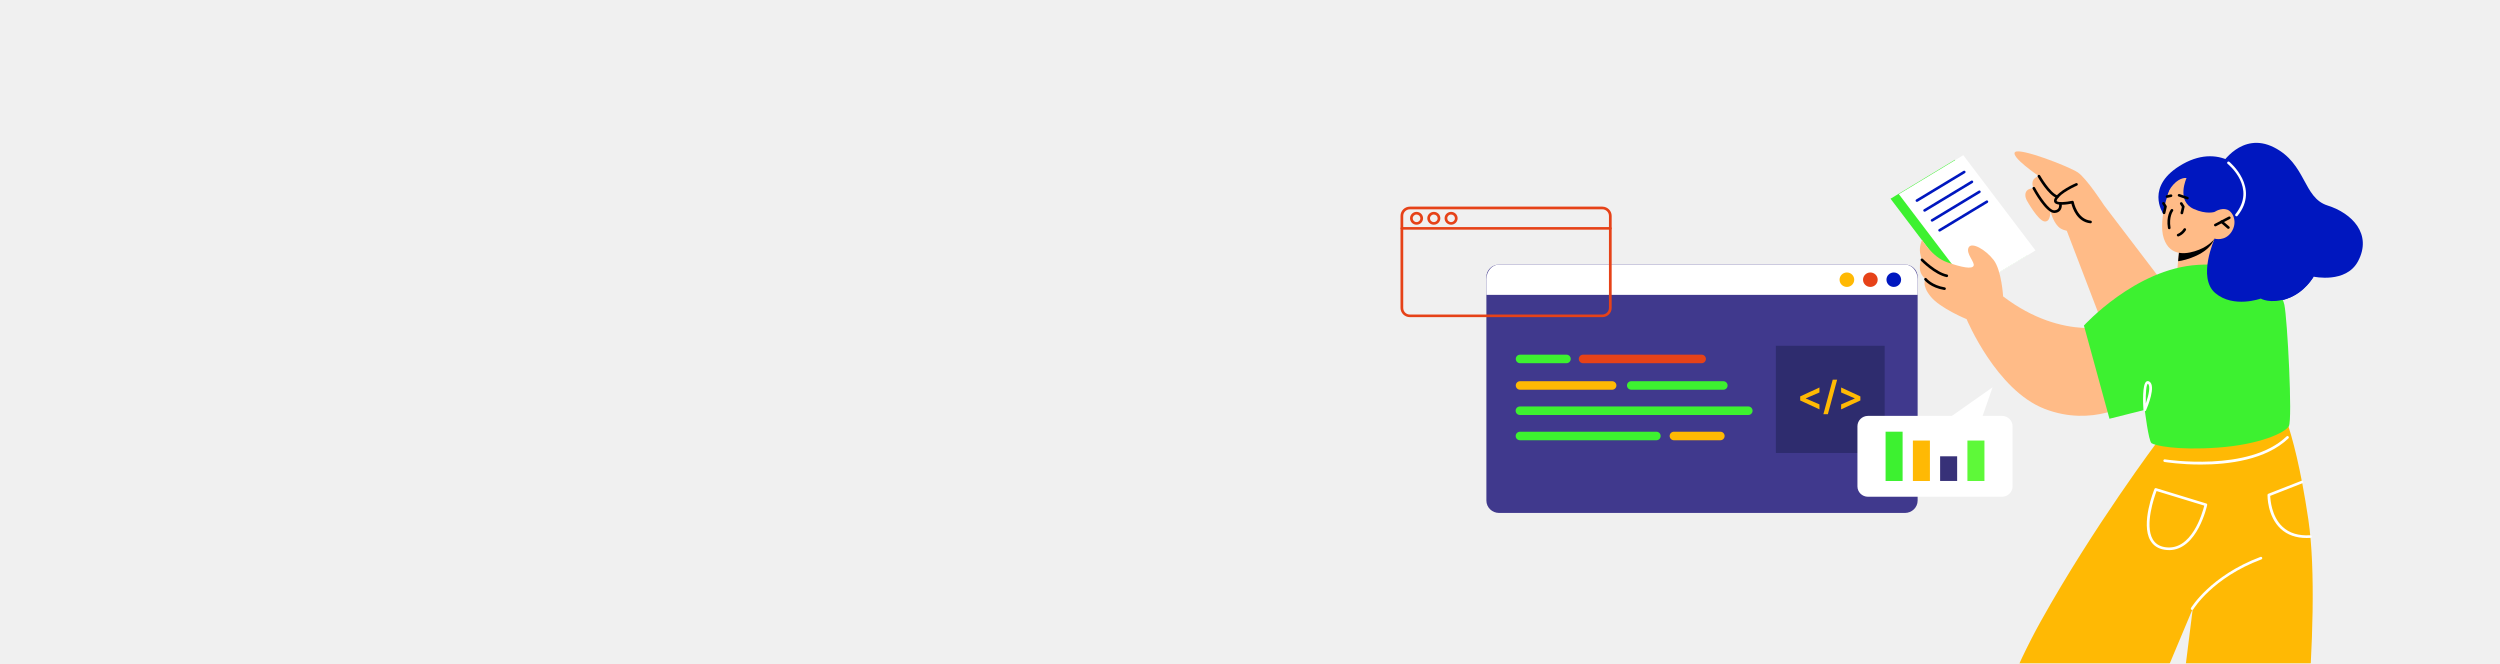
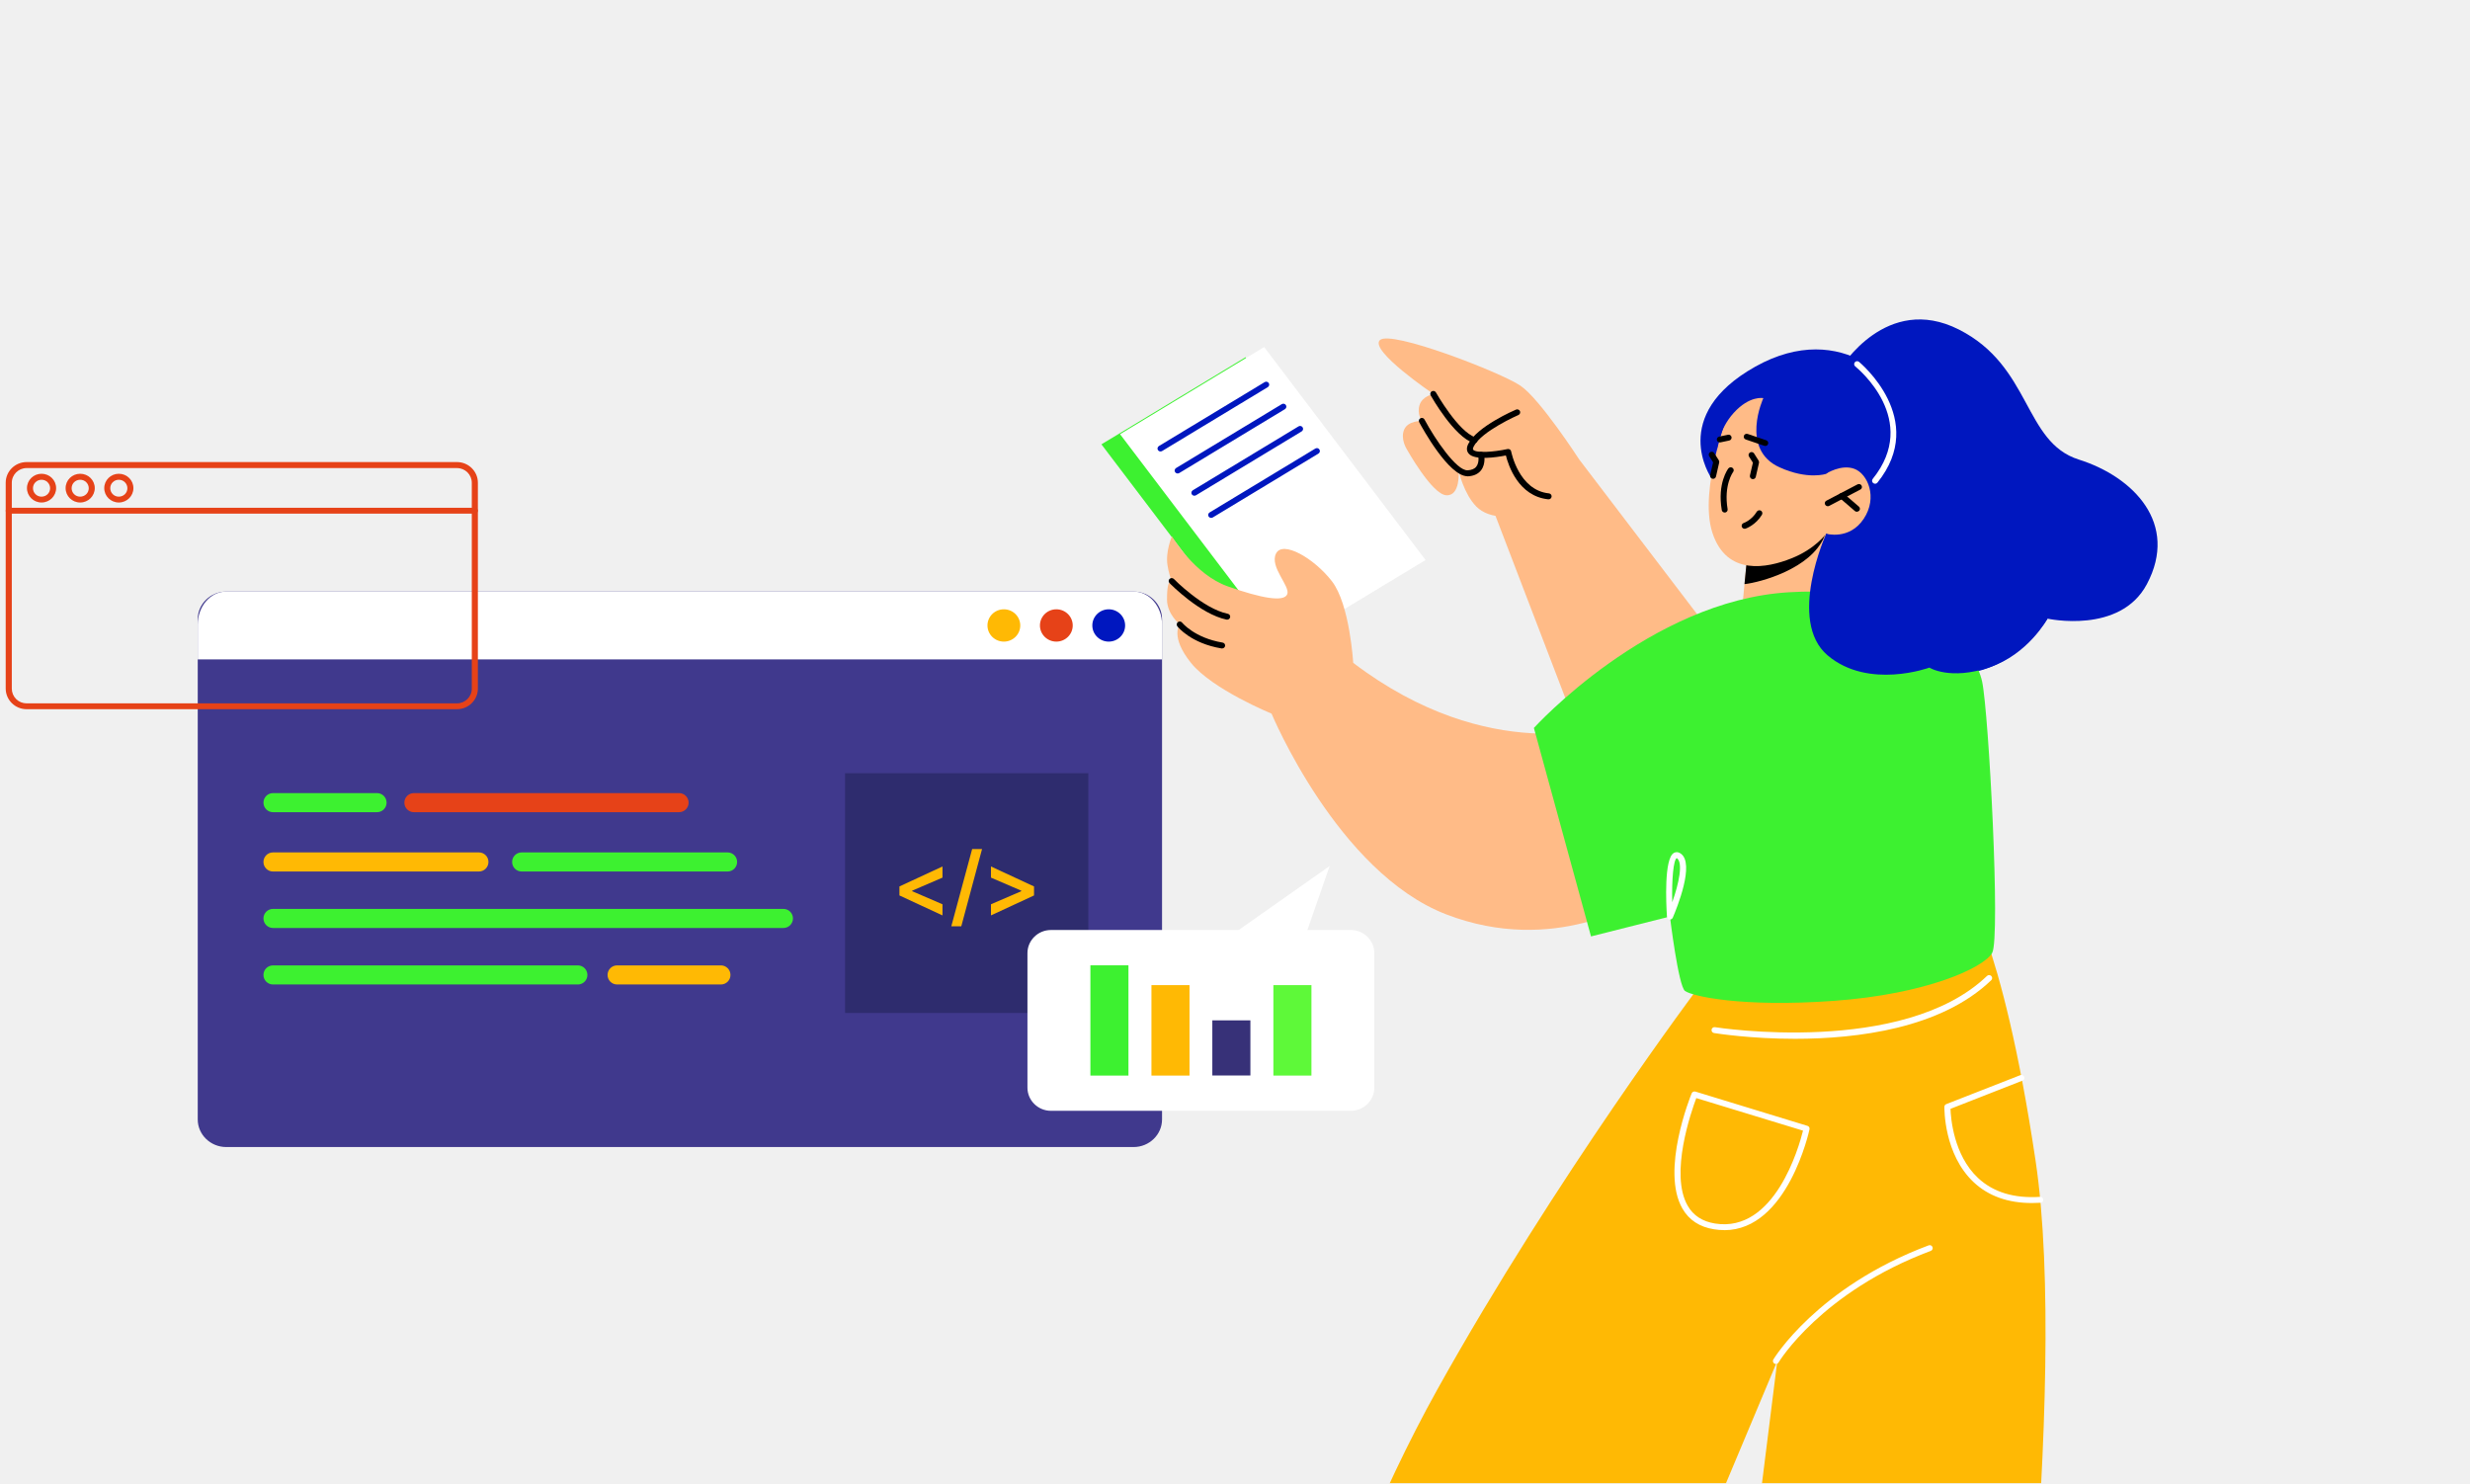
- <svg xmlns="http://www.w3.org/2000/svg" width="980" height="260" fill="none">
-   <mask id="a" width="980" height="260" x="0" y="0" maskUnits="userSpaceOnUse" style="mask-type:alpha">
-     <path fill="#000" d="M980 0H0v260h980V0Z" />
+ <svg xmlns="http://www.w3.org/2000/svg" width="433" height="260" fill="none">
+   <mask id="a" width="433" height="260" x="0" y="0" maskUnits="userSpaceOnUse" style="mask-type:alpha">
+     <path fill="#000" d="M433 0H0v260h433V0Z" />
  </mask>
  <g mask="url(#a)">
-     <path fill="#40398D" d="M582.664 108.537v87.701c0 2.662 2.239 4.839 4.998 4.839h159.065c2.744 0 4.983-2.177 4.983-4.839v-87.701c0-2.662-2.239-4.839-4.983-4.839H587.662c-2.759 0-4.998 2.177-4.998 4.839Z" />
-     <path fill="#fff" d="M582.664 109.476v6.12H751.71v-6.12c0-3.188-2.239-5.778-4.983-5.778H587.662c-2.759 0-4.998 2.59-4.998 5.778Z" />
-     <path fill="#FFB904" d="M723.981 112.476c-1.587 0-2.874-1.268-2.874-2.833 0-1.564 1.287-2.832 2.874-2.832 1.588 0 2.875 1.268 2.875 2.832 0 1.565-1.287 2.833-2.875 2.833Z" />
-     <path fill="#E64218" d="M733.18 112.476c-1.588 0-2.875-1.268-2.875-2.833 0-1.564 1.287-2.832 2.875-2.832 1.587 0 2.874 1.268 2.874 2.832 0 1.565-1.287 2.833-2.874 2.833Z" />
-     <path fill="#0017BF" d="M742.364 112.476c-1.588 0-2.875-1.268-2.875-2.833 0-1.564 1.287-2.832 2.875-2.832 1.587 0 2.874 1.268 2.874 2.832 0 1.565-1.287 2.833-2.874 2.833Z" />
-     <path fill="#FFB904" d="M595.858 149.428h36.096a1.673 1.673 0 0 1 0 3.347h-36.096a1.673 1.673 0 1 1 0-3.347Z" />
-     <path fill="#3DF130" d="M639.45 149.428h36.095a1.673 1.673 0 1 1 0 3.347H639.45a1.673 1.673 0 1 1 0-3.347ZM595.859 139.031h18.236a1.674 1.674 0 0 1 0 3.347h-18.236a1.673 1.673 0 1 1 0-3.347Z" />
-     <path fill="#FFB904" d="M656.182 169.234h18.237a1.674 1.674 0 0 1 0 3.347h-18.237a1.673 1.673 0 1 1 0-3.347Z" />
-     <path fill="#E64218" d="M620.56 139.031h46.482a1.673 1.673 0 1 1 0 3.347H620.56a1.673 1.673 0 1 1 0-3.347Z" />
-     <path fill="#3DF130" d="M595.859 159.331h89.478a1.673 1.673 0 1 1 0 3.346h-89.478a1.674 1.674 0 1 1 0-3.346ZM595.859 169.234h53.482a1.674 1.674 0 0 1 0 3.347h-53.482a1.674 1.674 0 1 1 0-3.347Z" />
-     <path fill="#2E2C6E" d="M696.14 135.546h42.646v42.024H696.14v-42.024Z" />
-     <path fill="#FFB904" d="m705.674 156.972 7.547 3.5v-1.953l-5.313-2.289v-.094l5.313-2.289v-1.953l-7.547 3.5v1.578Zm14.484-8.14h-1.734l-3.656 13.546h1.75l3.64-13.546Zm9.11 8.14v-1.578l-7.547-3.5v1.953l5.312 2.289v.094l-5.312 2.289v1.953l7.547-3.5Z" />
-     <path fill="#0017BF" d="M870.701 64.541s7.973-13.208 20.697-6.775c12.725 6.434 11.339 19.727 21.001 22.787 9.663 3.046 17.578 11.258 11.959 21.847-4.694 8.853-17.418 6.049-17.418 6.049s-7.915 13.279-21.897 8.739c-13.981-4.541-20.365-11.7-18.892-23.114 1.459-11.415 4.564-29.519 4.564-29.519l-.014-.014Z" />
-     <path fill="#0017BF" d="M847.969 83.728s-7.554-10.874 7.741-19.456c15.296-8.568 26.446 3.188 26.576 9.493.13 6.32-3.524 9.237-3.524 9.237s1.43 13.692-11.916 12.738c-13.345-.94-18.877-12.04-18.877-12.04v.028Z" />
-     <path fill="#FFBB87" d="m868.129 93.578.275 11.059s-1.936 3.231-8.493 3.914c-4.882.512-6.63-.541-6.63-.541l.535-5.622.534-5.48 11.786-2.86 1.979-.484.014.014Z" />
-     <path fill="#000" d="M868.085 93.048c-.014.299-.13.669-.303 1.081-2.369 5.58-11.15 7.957-13.967 8.27l.534-5.48 13.736-3.871Z" />
-     <path fill="#FFBB87" d="M851.217 71.77s-5.532 14.005-3.019 21.648c2.513 7.642 9.619 6.148 13.837 4.468 4.217-1.665 6.095-4.326 6.095-4.326s4.044 1.181 6.572-2.59c2.527-3.772.707-7.914-1.618-8.782-2.325-.868-4.968.854-4.968.854l1.964-4.085s-9.778-19.968-18.863-7.201v.014Z" />
-     <path fill="#000" d="M850.335 89.849h.087a.518.518 0 0 0 .433-.598c-.707-4.227.939-6.476.968-6.504a.515.515 0 0 0-.101-.726.533.533 0 0 0-.737.1c-.072.1-1.95 2.59-1.155 7.287.043.256.26.44.52.44h-.015ZM868.42 88.738a.48.48 0 0 0 .245-.057l5.46-2.86a.501.501 0 0 0 .216-.698c-.13-.256-.462-.342-.707-.214l-5.46 2.861a.502.502 0 0 0-.217.698c.101.17.275.27.463.27Z" />
-     <path fill="#000" d="M873.518 89.702a.574.574 0 0 0 .404-.17.5.5 0 0 0-.057-.727l-2.629-2.263a.535.535 0 0 0-.751.057.5.5 0 0 0 .058.726l2.628 2.263a.55.55 0 0 0 .347.128v-.014Z" />
-     <path fill="#0017BF" d="M849.02 78.717s.26-3.416 2.903-6.334c2.817-3.102 5.2-2.59 5.2-2.59s-4.16 8.967 2.831 12.126c4.969 2.249 8.161 1.153 8.161 1.153l7.12-6.96-14.154-11.329s-12.913-1.779-12.046 13.948l-.015-.014Z" />
-     <path fill="#000" d="M853.845 92.692s.116 0 .173-.028c.073-.029 1.762-.612 2.86-2.434a.523.523 0 0 0-.188-.712.54.54 0 0 0-.722.185c-.895 1.495-2.282 1.979-2.296 1.979a.525.525 0 0 0-.333.654.526.526 0 0 0 .492.356h.014ZM855.275 83.997a.524.524 0 0 0 .52-.398l.563-2.463a.568.568 0 0 0-.072-.398l-.794-1.253a.526.526 0 0 0-.723-.156.506.506 0 0 0-.158.711l.678 1.068-.52 2.249a.535.535 0 0 0 .39.626h.116v.014ZM848.298 83.939a.524.524 0 0 0 .52-.398l.564-2.463a.569.569 0 0 0-.073-.398l-.794-1.253a.523.523 0 0 0-.722-.156.506.506 0 0 0-.159.711l.679 1.068-.52 2.249a.533.533 0 0 0 .39.626h.115v.014ZM849.484 77.549h.116l1.545-.327a.516.516 0 1 0-.217-1.01l-1.545.326a.518.518 0 0 0-.405.612.538.538 0 0 0 .52.413l-.014-.014Z" />
-     <path fill="#3DF130" d="m794.641 99.952-25.247 15.258-28.309-37.318 25.262-15.272 28.294 37.332Z" />
-     <path fill="#fff" d="m797.906 98.171-25.247 15.258-28.309-37.318 25.262-15.272 28.294 37.332Z" />
-     <path fill="#0017BF" d="M751.441 79.141a.605.605 0 0 0 .275-.071l18.531-11.201c.245-.157.332-.47.173-.712a.523.523 0 0 0-.722-.17l-18.531 11.2c-.245.157-.332.47-.173.712a.533.533 0 0 0 .447.242ZM754.446 83a.608.608 0 0 0 .275-.071l18.531-11.201c.245-.157.332-.47.173-.712a.523.523 0 0 0-.722-.17l-18.531 11.2c-.246.157-.332.47-.173.712a.533.533 0 0 0 .447.242ZM757.379 86.899a.6.6 0 0 0 .274-.071l18.531-11.201c.246-.157.333-.47.174-.712a.524.524 0 0 0-.722-.17l-18.531 11.2c-.246.157-.333.47-.174.712a.535.535 0 0 0 .448.242ZM760.323 90.786a.608.608 0 0 0 .275-.071l18.531-11.201c.245-.157.332-.47.173-.712a.523.523 0 0 0-.722-.17l-18.531 11.2c-.246.157-.332.47-.173.712a.533.533 0 0 0 .447.242Z" />
-     <path fill="#FFBB87" d="m824.858 80.568 27.385 35.938-26.287 15.129-17.015-44.406 15.917-6.66Z" />
-     <path fill="#000" d="M857.456 78.177a.51.51 0 0 0 .491-.342.5.5 0 0 0-.318-.654l-3.25-1.11c-.274-.086-.577.042-.664.313a.5.5 0 0 0 .318.654l3.25 1.11s.115.03.173.03Z" />
-     <path fill="#FFBB87" d="M785.223 116.206s-.592-10.247-3.726-14.304c-3.134-4.056-8.637-7.216-9.807-4.867-1.17 2.348 2.556 5.75 1.964 7.145-.592 1.394-4.506.697-10.399-1.381-5.893-2.064-9.807-8.781-9.807-8.781s-1.17 2.661-.78 5.08c.39 2.42 1.17 3.701 1.17 3.701s-1.257-2.789-1.257 2.306c0 2.562 2.239 4.355 2.239 4.355s-1.762 2.106 1.964 6.746c3.727 4.64 14.126 8.896 14.126 8.896s11.569 27.839 30.606 35.183c19.036 7.344 33.942-2.52 33.942-2.52l-5.879-30.543s-20.408 7.159-44.341-11.016h-.015Z" />
-     <path fill="#000" d="M763.128 108.624a.536.536 0 0 0 .519-.413.51.51 0 0 0-.404-.612c-4.347-.897-9.417-6.049-9.46-6.106a.547.547 0 0 0-.751-.014.502.502 0 0 0 0 .74c.216.228 5.344 5.437 10.009 6.405h.115-.028ZM762.245 113.672a.537.537 0 0 0 .52-.427.518.518 0 0 0-.433-.597c-4.94-.826-7.077-3.473-7.106-3.502a.519.519 0 0 0-.737-.085.515.515 0 0 0-.101.726c.101.128 2.398 3.003 7.756 3.885H762.245Z" />
-     <path fill="#FFB904" d="M846.062 172.653s-25.29 33.589-46.074 70.893-32.325 83.958-32.325 83.958l53.21 3.245 38.694-92.17-11.381 90.946 51.462-1.779s11.136-84.428 5.199-124.251c-5.936-39.822-12.898-48.205-12.898-48.205l-45.872 17.363h-.015Z" />
-     <path fill="#fff" d="M876.696 84.81a.558.558 0 0 0 .419-.199c8.969-11.13-3.105-21.078-3.221-21.178a.528.528 0 0 0-.736.072.51.51 0 0 0 .072.725c.476.385 11.396 9.394 3.062 19.727a.512.512 0 0 0 .087.726.582.582 0 0 0 .332.113l-.015.015Z" />
-     <path fill="#3DF130" d="M816.901 127.606s20.25-22.331 44.702-23.783c24.453-1.452 32.686 10.148 33.87 15.656 1.17 5.508 3.236 44.946 1.762 47.565-1.473 2.605-11.511 7.245-27.818 8.412-16.321 1.167-24.857-.869-26.027-1.737-1.17-.868-2.643-13.051-2.643-13.051l-13.837 3.487-10.009-36.535v-.014Z" />
-     <path fill="#0017BF" d="M868.129 93.578s-6.89 15.272.274 21.321c7.164 6.048 17.824 2.134 17.824 2.134s3.596 2.263 10.471-.028 10.24-8.568 10.24-8.568l-38.809-14.859Z" />
-     <path fill="#FFBB87" d="M824.857 80.57s-6.875-10.632-10.327-12.966c-3.452-2.335-22.72-9.807-24.627-7.985-1.906 1.822 9.36 9.436 9.36 9.436s-1.936.413-2.412 1.95c-.477 1.537.375 2.79.375 2.79s-2.397-.085-3.076 1.523c-.679 1.608.433 3.373.433 3.373s4.42 7.97 6.947 8.127c2.514.17 2.181-4.242 2.181-4.242s.91 4.014 3.106 6.234c2.195 2.206 6.702 2.448 11.352.029 4.651-2.42 6.688-8.284 6.688-8.284v.015Z" />
-     <path fill="#000" d="M819.483 87.529c.26 0 .491-.2.52-.47a.517.517 0 0 0-.476-.57c-5.301-.554-6.601-7.287-6.615-7.358a.513.513 0 0 0-.232-.341c-.115-.071-.274-.1-.404-.071-2.513.54-5.532.74-6.023.114-.101-.129 0-.37.087-.556 1.386-2.718 7.785-5.493 7.843-5.522a.526.526 0 0 0 .274-.683.539.539 0 0 0-.693-.27c-.275.113-6.818 2.946-8.363 6.006-.419.811-.217 1.352.029 1.665 1.011 1.28 4.795.712 6.557.37.433 1.736 2.196 7.145 7.424 7.686H819.483Z" />
-     <path fill="#000" d="M806.485 77.68a.543.543 0 0 0 .506-.356.519.519 0 0 0-.332-.655c-3.033-.982-6.89-7.8-6.933-7.87a.528.528 0 0 0-.722-.2.513.513 0 0 0-.202.712c.173.299 4.101 7.244 7.525 8.354a.746.746 0 0 0 .158.029v-.014ZM805.229 83.5h.101c1.026-.056 1.805-.412 2.311-1.067.881-1.153.534-2.76.52-2.832a.525.525 0 0 0-1.026.213s.26 1.225-.332 1.979c-.303.398-.823.612-1.516.654-1.95.086-5.691-5.408-7.569-8.91a.512.512 0 0 0-.707-.213.499.499 0 0 0-.217.698c.52.982 5.185 9.465 8.464 9.465l-.029.014Z" />
-     <path fill="#fff" d="M840.746 161.197a.56.56 0 0 0 .491-.313c.679-1.58 3.957-9.564 1.372-11.272-.534-.356-.968-.214-1.184-.085-1.719.982-1.358 8.81-1.199 11.186a.532.532 0 0 0 .433.484h.087Zm1.199-10.774c1.155.769.375 4.455-.795 7.743-.101-4.071.217-7.458.795-7.743ZM862.685 182.102c10.92 0 25.58-1.807 34.39-10.275a.514.514 0 0 0 0-.741.533.533 0 0 0-.751 0c-14.689 14.105-47.36 9.038-47.678 8.981a.519.519 0 1 0-.173 1.025c.563.085 6.442 1.01 14.198 1.01h.014ZM859.318 239.107c.173 0 .361-.1.462-.256.072-.128 7.482-12.369 26.692-19.57a.514.514 0 0 0 .303-.669.514.514 0 0 0-.679-.299c-19.585 7.344-27.154 19.897-27.226 20.011a.525.525 0 0 0 .188.712.605.605 0 0 0 .26.071ZM904.21 210.891c.492 0 .983-.015 1.488-.043a.526.526 0 0 0 .491-.555c-.014-.285-.245-.484-.563-.484-4.55.299-8.204-.811-10.876-3.316-4.304-4.028-4.766-10.561-4.824-12.112l12.638-4.953a.501.501 0 0 0 .289-.669c-.116-.256-.419-.399-.679-.285l-12.985 5.081a.507.507 0 0 0-.332.47c0 .342-.087 8.326 5.142 13.222 2.585 2.42 6.008 3.644 10.183 3.644h.028ZM850.264 215.651c11.121 0 14.92-17.507 14.949-17.692a.51.51 0 0 0-.361-.597l-19.643-6.006c-.26-.072-.549.056-.65.298-.232.555-5.446 13.55-1.633 20.196 1.156 2.022 3.019 3.246 5.547 3.644.606.1 1.199.142 1.776.142l.015.015Zm13.808-17.435c-.708 2.846-4.969 17.947-15.426 16.268-2.195-.356-3.813-1.395-4.795-3.132-3.192-5.565.635-16.509 1.516-18.858l18.705 5.707v.015ZM732.231 194.725h52.574c2.268 0 4.117-1.822 4.117-4.057v-23.583c0-2.235-1.849-4.056-4.117-4.056h-52.574c-2.267 0-4.116 1.821-4.116 4.056v23.583c0 2.235 1.849 4.057 4.116 4.057Z" />
-     <path fill="#fff" d="m761.855 165.348 19.239-13.535-4.709 13.535h-14.53Z" />
-     <path fill="#3DF130" d="M745.822 188.549h-6.672v-19.328h6.672v19.328Z" />
-     <path fill="#FFB904" d="M756.526 188.549h-6.673v-15.855h6.673v15.855Z" />
-     <path fill="#5EF939" d="M777.901 188.549h-6.673v-15.855h6.673v15.855Z" />
-     <path fill="#373178" d="M767.199 188.533h-6.673v-9.664h6.673v9.664Z" />
-     <path fill="#E64218" d="M552.669 124.324h75.438c2.022 0 3.668-1.622 3.668-3.615V84.615c0-1.992-1.646-3.615-3.668-3.615h-75.438c-2.022 0-3.669 1.623-3.669 3.615v36.094c0 1.993 1.647 3.615 3.669 3.615Zm75.438-42.27c1.444 0 2.6 1.152 2.6 2.575v36.094c0 1.424-1.17 2.576-2.6 2.576h-75.438a2.581 2.581 0 0 1-2.6-2.576V84.629c0-1.423 1.17-2.576 2.6-2.576h75.438Z" />
-     <path fill="#E64218" d="M549.534 90.038h81.707a.526.526 0 0 0 .534-.512.517.517 0 0 0-.534-.512h-81.707a.527.527 0 0 0-.534.512c0 .285.231.512.534.512ZM555.283 88.089c1.401 0 2.557-1.125 2.557-2.52 0-1.394-1.141-2.519-2.557-2.519-1.415 0-2.556 1.125-2.556 2.52 0 1.394 1.141 2.519 2.556 2.519Zm0-3.986a1.49 1.49 0 0 1 1.502 1.48 1.48 1.48 0 0 1-1.502 1.48 1.48 1.48 0 0 1-1.502-1.48c0-.825.664-1.48 1.502-1.48ZM562.058 88.089c1.401 0 2.556-1.125 2.556-2.52 0-1.394-1.141-2.519-2.556-2.519-1.416 0-2.557 1.125-2.557 2.52 0 1.394 1.141 2.519 2.557 2.519Zm0-3.986a1.49 1.49 0 0 1 1.502 1.48c0 .826-.665 1.48-1.502 1.48a1.48 1.48 0 0 1-1.502-1.48c0-.825.664-1.48 1.502-1.48ZM568.831 88.089c1.401 0 2.556-1.125 2.556-2.52 0-1.394-1.141-2.519-2.556-2.519s-2.556 1.125-2.556 2.52c0 1.394 1.141 2.519 2.556 2.519Zm0-3.986a1.49 1.49 0 0 1 1.502 1.48 1.48 1.48 0 0 1-1.502 1.48 1.48 1.48 0 0 1-1.502-1.48c0-.825.664-1.48 1.502-1.48Z" />
+     <path fill="#40398D" d="M34.664 108.537v87.701c0 2.662 2.239 4.839 4.998 4.839h159.065c2.744 0 4.983-2.177 4.983-4.839v-87.701c0-2.662-2.239-4.839-4.983-4.839H39.662c-2.76 0-4.998 2.177-4.998 4.839Z" />
+     <path fill="#fff" d="M34.664 109.476v6.12H203.71v-6.12c0-3.188-2.239-5.778-4.983-5.778H39.662c-2.76 0-4.998 2.59-4.998 5.778Z" />
+     <path fill="#FFB904" d="M175.981 112.476c-1.587 0-2.874-1.268-2.874-2.833 0-1.564 1.287-2.832 2.874-2.832 1.588 0 2.875 1.268 2.875 2.832 0 1.565-1.287 2.833-2.875 2.833Z" />
+     <path fill="#E64218" d="M185.18 112.476c-1.588 0-2.875-1.268-2.875-2.833 0-1.564 1.287-2.832 2.875-2.832 1.587 0 2.874 1.268 2.874 2.832 0 1.565-1.287 2.833-2.874 2.833Z" />
+     <path fill="#0017BF" d="M194.364 112.476c-1.588 0-2.875-1.268-2.875-2.833 0-1.564 1.287-2.832 2.875-2.832 1.587 0 2.874 1.268 2.874 2.832 0 1.565-1.287 2.833-2.874 2.833Z" />
+     <path fill="#FFB904" d="M47.858 149.428h36.096a1.673 1.673 0 1 1 0 3.347H47.858a1.673 1.673 0 1 1 0-3.347Z" />
+     <path fill="#3DF130" d="M91.45 149.428h36.095a1.673 1.673 0 1 1 0 3.347H91.45a1.673 1.673 0 1 1 0-3.347ZM47.859 139.031h18.236a1.673 1.673 0 1 1 0 3.347H47.86a1.673 1.673 0 1 1 0-3.347Z" />
+     <path fill="#FFB904" d="M108.182 169.234h18.237a1.674 1.674 0 0 1 0 3.347h-18.237a1.673 1.673 0 1 1 0-3.347Z" />
+     <path fill="#E64218" d="M72.56 139.031h46.482a1.673 1.673 0 1 1 0 3.347H72.56a1.673 1.673 0 1 1 0-3.347Z" />
+     <path fill="#3DF130" d="M47.859 159.331h89.478a1.673 1.673 0 1 1 0 3.346H47.859a1.673 1.673 0 1 1 0-3.346ZM47.859 169.234h53.482a1.674 1.674 0 0 1 0 3.347H47.859a1.673 1.673 0 1 1 0-3.347Z" />
+     <path fill="#2E2C6E" d="M148.14 135.546h42.646v42.024H148.14v-42.024Z" />
+     <path fill="#FFB904" d="m157.674 156.972 7.547 3.5v-1.953l-5.313-2.289v-.094l5.313-2.289v-1.953l-7.547 3.5v1.578Zm14.484-8.14h-1.734l-3.656 13.546h1.75l3.64-13.546Zm9.11 8.14v-1.578l-7.547-3.5v1.953l5.312 2.289v.094l-5.312 2.289v1.953l7.547-3.5Z" />
+     <path fill="#0017BF" d="M322.701 64.541s7.973-13.208 20.697-6.775c12.725 6.434 11.339 19.727 21.001 22.787 9.663 3.046 17.578 11.258 11.959 21.847-4.694 8.853-17.418 6.049-17.418 6.049s-7.915 13.279-21.897 8.739c-13.981-4.541-20.365-11.7-18.892-23.114 1.459-11.415 4.564-29.519 4.564-29.519l-.014-.014Z" />
+     <path fill="#0017BF" d="M299.969 83.728s-7.554-10.874 7.741-19.456c15.296-8.568 26.446 3.188 26.576 9.493.13 6.32-3.524 9.237-3.524 9.237s1.43 13.692-11.916 12.738c-13.345-.94-18.877-12.04-18.877-12.04v.028Z" />
+     <path fill="#FFBB87" d="m320.129 93.578.275 11.059s-1.936 3.231-8.493 3.914c-4.882.512-6.63-.541-6.63-.541l.535-5.622.534-5.48 11.786-2.86 1.979-.484.014.014Z" />
+     <path fill="#000" d="M320.085 93.048c-.014.299-.13.669-.303 1.081-2.369 5.58-11.15 7.957-13.967 8.27l.534-5.48 13.736-3.871Z" />
+     <path fill="#FFBB87" d="M303.217 71.77s-5.532 14.005-3.019 21.648c2.513 7.642 9.619 6.148 13.837 4.468 4.217-1.665 6.095-4.326 6.095-4.326s4.044 1.181 6.572-2.59c2.527-3.772.707-7.914-1.618-8.782-2.325-.868-4.968.854-4.968.854l1.964-4.085s-9.778-19.968-18.863-7.201v.014Z" />
+     <path fill="#000" d="M302.335 89.849h.087a.518.518 0 0 0 .433-.598c-.707-4.227.939-6.476.968-6.504a.515.515 0 0 0-.101-.726.533.533 0 0 0-.737.1c-.072.1-1.95 2.59-1.155 7.287.043.256.26.44.52.44h-.015ZM320.42 88.738a.48.48 0 0 0 .245-.057l5.46-2.86a.501.501 0 0 0 .216-.698c-.13-.256-.462-.342-.707-.214l-5.46 2.861a.502.502 0 0 0-.217.698c.101.17.275.27.463.27Z" />
+     <path fill="#000" d="M325.518 89.702a.574.574 0 0 0 .404-.17.5.5 0 0 0-.057-.727l-2.629-2.263a.535.535 0 0 0-.751.057.5.5 0 0 0 .058.726l2.628 2.263a.55.55 0 0 0 .347.128v-.014Z" />
+     <path fill="#0017BF" d="M301.02 78.717s.26-3.416 2.903-6.334c2.817-3.102 5.2-2.59 5.2-2.59s-4.16 8.967 2.831 12.126c4.969 2.249 8.161 1.153 8.161 1.153l7.12-6.96-14.154-11.329s-12.913-1.779-12.046 13.948l-.015-.014Z" />
+     <path fill="#000" d="M305.845 92.692s.116 0 .173-.028c.073-.029 1.762-.612 2.86-2.434a.523.523 0 0 0-.188-.712.54.54 0 0 0-.722.185c-.895 1.495-2.282 1.979-2.296 1.979a.525.525 0 0 0-.333.654.526.526 0 0 0 .492.356h.014ZM307.275 83.997a.524.524 0 0 0 .52-.398l.563-2.463a.568.568 0 0 0-.072-.398l-.794-1.253a.526.526 0 0 0-.723-.156.506.506 0 0 0-.158.711l.678 1.068-.52 2.249a.535.535 0 0 0 .39.626h.116v.014ZM300.298 83.939a.524.524 0 0 0 .52-.398l.564-2.463a.569.569 0 0 0-.073-.398l-.794-1.253a.523.523 0 0 0-.722-.156.506.506 0 0 0-.159.711l.679 1.068-.52 2.249a.533.533 0 0 0 .39.626h.115v.014ZM301.484 77.549h.116l1.545-.327a.516.516 0 1 0-.217-1.01l-1.545.326a.518.518 0 0 0-.405.612.538.538 0 0 0 .52.413l-.014-.014Z" />
+     <path fill="#3DF130" d="m246.641 99.952-25.247 15.258-28.309-37.318 25.262-15.272 28.294 37.332Z" />
+     <path fill="#fff" d="m249.906 98.171-25.247 15.258-28.309-37.318 25.262-15.272 28.294 37.332Z" />
+     <path fill="#0017BF" d="M203.441 79.141a.605.605 0 0 0 .275-.071l18.531-11.201c.245-.157.332-.47.173-.712a.523.523 0 0 0-.722-.17l-18.531 11.2c-.245.157-.332.47-.173.712a.533.533 0 0 0 .447.242ZM206.446 83a.608.608 0 0 0 .275-.071l18.531-11.201c.245-.157.332-.47.173-.712a.523.523 0 0 0-.722-.17l-18.531 11.2c-.246.157-.332.47-.173.712a.533.533 0 0 0 .447.242ZM209.379 86.899a.6.6 0 0 0 .274-.071l18.531-11.201c.246-.157.333-.47.174-.712a.524.524 0 0 0-.722-.17l-18.531 11.2c-.246.157-.333.47-.174.712a.535.535 0 0 0 .448.242ZM212.323 90.786a.605.605 0 0 0 .275-.071l18.531-11.201c.245-.157.332-.47.173-.712a.523.523 0 0 0-.722-.17l-18.531 11.2c-.246.157-.332.47-.173.712a.533.533 0 0 0 .447.242Z" />
+     <path fill="#FFBB87" d="m276.858 80.568 27.385 35.938-26.287 15.129-17.015-44.406 15.917-6.66Z" />
+     <path fill="#000" d="M309.456 78.177a.51.51 0 0 0 .491-.342.5.5 0 0 0-.318-.654l-3.25-1.11c-.274-.086-.577.042-.664.313a.5.5 0 0 0 .318.654l3.25 1.11s.115.03.173.03Z" />
+     <path fill="#FFBB87" d="M237.223 116.206s-.592-10.247-3.726-14.304c-3.134-4.056-8.637-7.216-9.807-4.867-1.17 2.348 2.556 5.75 1.964 7.145-.592 1.394-4.506.697-10.399-1.381-5.893-2.064-9.807-8.781-9.807-8.781s-1.17 2.661-.78 5.08c.39 2.42 1.17 3.701 1.17 3.701s-1.257-2.789-1.257 2.306c0 2.562 2.239 4.355 2.239 4.355s-1.762 2.106 1.964 6.746c3.727 4.64 14.126 8.896 14.126 8.896s11.569 27.839 30.606 35.183c19.036 7.344 33.942-2.52 33.942-2.52l-5.879-30.543s-20.408 7.159-44.341-11.016h-.015Z" />
+     <path fill="#000" d="M215.128 108.624a.536.536 0 0 0 .519-.413.51.51 0 0 0-.404-.612c-4.347-.897-9.417-6.049-9.46-6.106a.547.547 0 0 0-.751-.014.502.502 0 0 0 0 .74c.216.228 5.344 5.437 10.009 6.405h.115-.028ZM214.245 113.672a.537.537 0 0 0 .52-.427.518.518 0 0 0-.433-.597c-4.94-.826-7.077-3.473-7.106-3.502a.519.519 0 0 0-.737-.085.515.515 0 0 0-.101.726c.101.128 2.398 3.003 7.756 3.885H214.245Z" />
+     <path fill="#FFB904" d="M298.062 172.653s-25.29 33.589-46.074 70.893-32.325 83.958-32.325 83.958l53.21 3.245 38.694-92.17-11.381 90.946 51.462-1.779s11.136-84.428 5.199-124.251c-5.936-39.822-12.898-48.205-12.898-48.205l-45.872 17.363h-.015Z" />
+     <path fill="#fff" d="M328.696 84.81a.558.558 0 0 0 .419-.199c8.969-11.13-3.105-21.078-3.221-21.178a.528.528 0 0 0-.736.072.51.51 0 0 0 .072.725c.476.385 11.396 9.394 3.062 19.727a.512.512 0 0 0 .087.726.582.582 0 0 0 .332.113l-.015.015Z" />
+     <path fill="#3DF130" d="M268.901 127.606s20.25-22.331 44.702-23.783c24.453-1.452 32.686 10.148 33.87 15.656 1.17 5.508 3.236 44.946 1.762 47.565-1.473 2.605-11.511 7.245-27.818 8.412-16.321 1.167-24.857-.869-26.027-1.737-1.17-.868-2.643-13.051-2.643-13.051l-13.837 3.487-10.009-36.535v-.014Z" />
+     <path fill="#0017BF" d="M320.129 93.578s-6.89 15.272.274 21.321c7.164 6.048 17.824 2.134 17.824 2.134s3.596 2.263 10.471-.028 10.24-8.568 10.24-8.568l-38.809-14.859Z" />
+     <path fill="#FFBB87" d="M276.857 80.57s-6.875-10.632-10.327-12.966c-3.452-2.335-22.72-9.807-24.627-7.985-1.906 1.822 9.36 9.436 9.36 9.436s-1.936.413-2.412 1.95c-.477 1.537.375 2.79.375 2.79s-2.397-.085-3.076 1.523c-.679 1.608.433 3.373.433 3.373s4.42 7.97 6.947 8.127c2.514.17 2.181-4.242 2.181-4.242s.91 4.014 3.106 6.234c2.195 2.206 6.702 2.448 11.352.029 4.651-2.42 6.688-8.284 6.688-8.284v.015Z" />
+     <path fill="#000" d="M271.483 87.529c.26 0 .491-.2.52-.47a.517.517 0 0 0-.476-.57c-5.301-.554-6.601-7.287-6.615-7.358a.513.513 0 0 0-.232-.341c-.115-.071-.274-.1-.404-.071-2.513.54-5.532.74-6.023.114-.101-.129 0-.37.087-.556 1.386-2.718 7.785-5.493 7.843-5.522a.526.526 0 0 0 .274-.683.539.539 0 0 0-.693-.27c-.275.113-6.818 2.946-8.363 6.006-.419.811-.217 1.352.029 1.665 1.011 1.28 4.795.712 6.557.37.433 1.736 2.196 7.145 7.424 7.686H271.483Z" />
+     <path fill="#000" d="M258.485 77.68a.543.543 0 0 0 .506-.356.519.519 0 0 0-.332-.655c-3.033-.982-6.89-7.8-6.933-7.87a.528.528 0 0 0-.722-.2.513.513 0 0 0-.202.712c.173.299 4.101 7.244 7.525 8.354a.746.746 0 0 0 .158.029v-.014ZM257.229 83.5h.101c1.026-.056 1.805-.412 2.311-1.067.881-1.153.534-2.76.52-2.832a.525.525 0 0 0-1.026.213s.26 1.225-.332 1.979c-.303.398-.823.612-1.516.654-1.95.086-5.691-5.408-7.569-8.91a.512.512 0 0 0-.707-.213.499.499 0 0 0-.217.698c.52.982 5.185 9.465 8.464 9.465l-.029.014Z" />
+     <path fill="#fff" d="M292.746 161.197a.56.56 0 0 0 .491-.313c.679-1.58 3.957-9.564 1.372-11.272-.534-.356-.968-.214-1.184-.085-1.719.982-1.358 8.81-1.199 11.186a.532.532 0 0 0 .433.484h.087Zm1.199-10.774c1.155.769.375 4.455-.795 7.743-.101-4.071.217-7.458.795-7.743ZM314.685 182.102c10.92 0 25.58-1.807 34.39-10.275a.514.514 0 0 0 0-.741.533.533 0 0 0-.751 0c-14.689 14.105-47.36 9.038-47.678 8.981a.519.519 0 1 0-.173 1.025c.563.085 6.442 1.01 14.198 1.01h.014ZM311.318 239.107c.173 0 .361-.1.462-.256.072-.128 7.482-12.369 26.692-19.57a.514.514 0 0 0 .303-.669.514.514 0 0 0-.679-.299c-19.585 7.344-27.154 19.897-27.226 20.011a.525.525 0 0 0 .188.712.605.605 0 0 0 .26.071ZM356.21 210.891c.492 0 .983-.015 1.488-.043a.526.526 0 0 0 .491-.555c-.014-.285-.245-.484-.563-.484-4.55.299-8.204-.811-10.876-3.316-4.304-4.028-4.766-10.561-4.824-12.112l12.638-4.953a.501.501 0 0 0 .289-.669c-.116-.256-.419-.399-.679-.285l-12.985 5.081a.507.507 0 0 0-.332.47c0 .342-.087 8.326 5.142 13.222 2.585 2.42 6.008 3.644 10.183 3.644h.028ZM302.264 215.651c11.121 0 14.92-17.507 14.949-17.692a.51.51 0 0 0-.361-.597l-19.643-6.006c-.26-.072-.549.056-.65.298-.232.555-5.446 13.55-1.633 20.196 1.156 2.022 3.019 3.246 5.547 3.644.606.1 1.199.142 1.776.142l.015.015Zm13.808-17.435c-.708 2.846-4.969 17.947-15.426 16.268-2.195-.356-3.813-1.395-4.795-3.132-3.192-5.565.635-16.509 1.516-18.858l18.705 5.707v.015ZM184.231 194.725h52.574c2.268 0 4.117-1.822 4.117-4.057v-23.583c0-2.235-1.849-4.056-4.117-4.056h-52.574c-2.267 0-4.116 1.821-4.116 4.056v23.583c0 2.235 1.849 4.057 4.116 4.057Z" />
+     <path fill="#fff" d="m213.855 165.348 19.239-13.535-4.709 13.535h-14.53Z" />
+     <path fill="#3DF130" d="M197.822 188.549h-6.672v-19.328h6.672v19.328Z" />
+     <path fill="#FFB904" d="M208.526 188.549h-6.673v-15.855h6.673v15.855Z" />
+     <path fill="#5EF939" d="M229.901 188.549h-6.673v-15.855h6.673v15.855Z" />
+     <path fill="#373178" d="M219.199 188.533h-6.673v-9.664h6.673v9.664Z" />
+     <path fill="#E64218" d="M4.669 124.324h75.438c2.022 0 3.668-1.622 3.668-3.615V84.615c0-1.992-1.646-3.615-3.668-3.615H4.669C2.647 81 1 82.623 1 84.615v36.094c0 1.993 1.647 3.615 3.669 3.615Zm75.438-42.27c1.444 0 2.6 1.152 2.6 2.575v36.094c0 1.424-1.17 2.576-2.6 2.576H4.669a2.582 2.582 0 0 1-2.6-2.576V84.629c0-1.423 1.17-2.576 2.6-2.576h75.438Z" />
+     <path fill="#E64218" d="M1.534 90.038h81.707a.527.527 0 0 0 .534-.512.518.518 0 0 0-.534-.512H1.534a.527.527 0 0 0-.534.512c0 .285.231.512.534.512ZM7.283 88.089c1.401 0 2.557-1.125 2.557-2.52 0-1.394-1.141-2.519-2.557-2.519-1.415 0-2.556 1.125-2.556 2.52 0 1.394 1.14 2.519 2.556 2.519Zm0-3.986a1.49 1.49 0 0 1 1.502 1.48c0 .826-.664 1.48-1.502 1.48a1.481 1.481 0 0 1-1.502-1.48c0-.825.664-1.48 1.502-1.48ZM14.058 88.089c1.4 0 2.556-1.125 2.556-2.52 0-1.394-1.14-2.519-2.556-2.519-1.416 0-2.557 1.125-2.557 2.52 0 1.394 1.141 2.519 2.557 2.519Zm0-3.986a1.49 1.49 0 0 1 1.502 1.48c0 .826-.665 1.48-1.502 1.48a1.481 1.481 0 0 1-1.502-1.48c0-.825.664-1.48 1.502-1.48ZM20.831 88.089c1.401 0 2.556-1.125 2.556-2.52 0-1.394-1.14-2.519-2.556-2.519-1.415 0-2.556 1.125-2.556 2.52 0 1.394 1.14 2.519 2.556 2.519Zm0-3.986a1.49 1.49 0 0 1 1.502 1.48c0 .826-.664 1.48-1.502 1.48a1.481 1.481 0 0 1-1.502-1.48c0-.825.664-1.48 1.502-1.48Z" />
  </g>
</svg>
